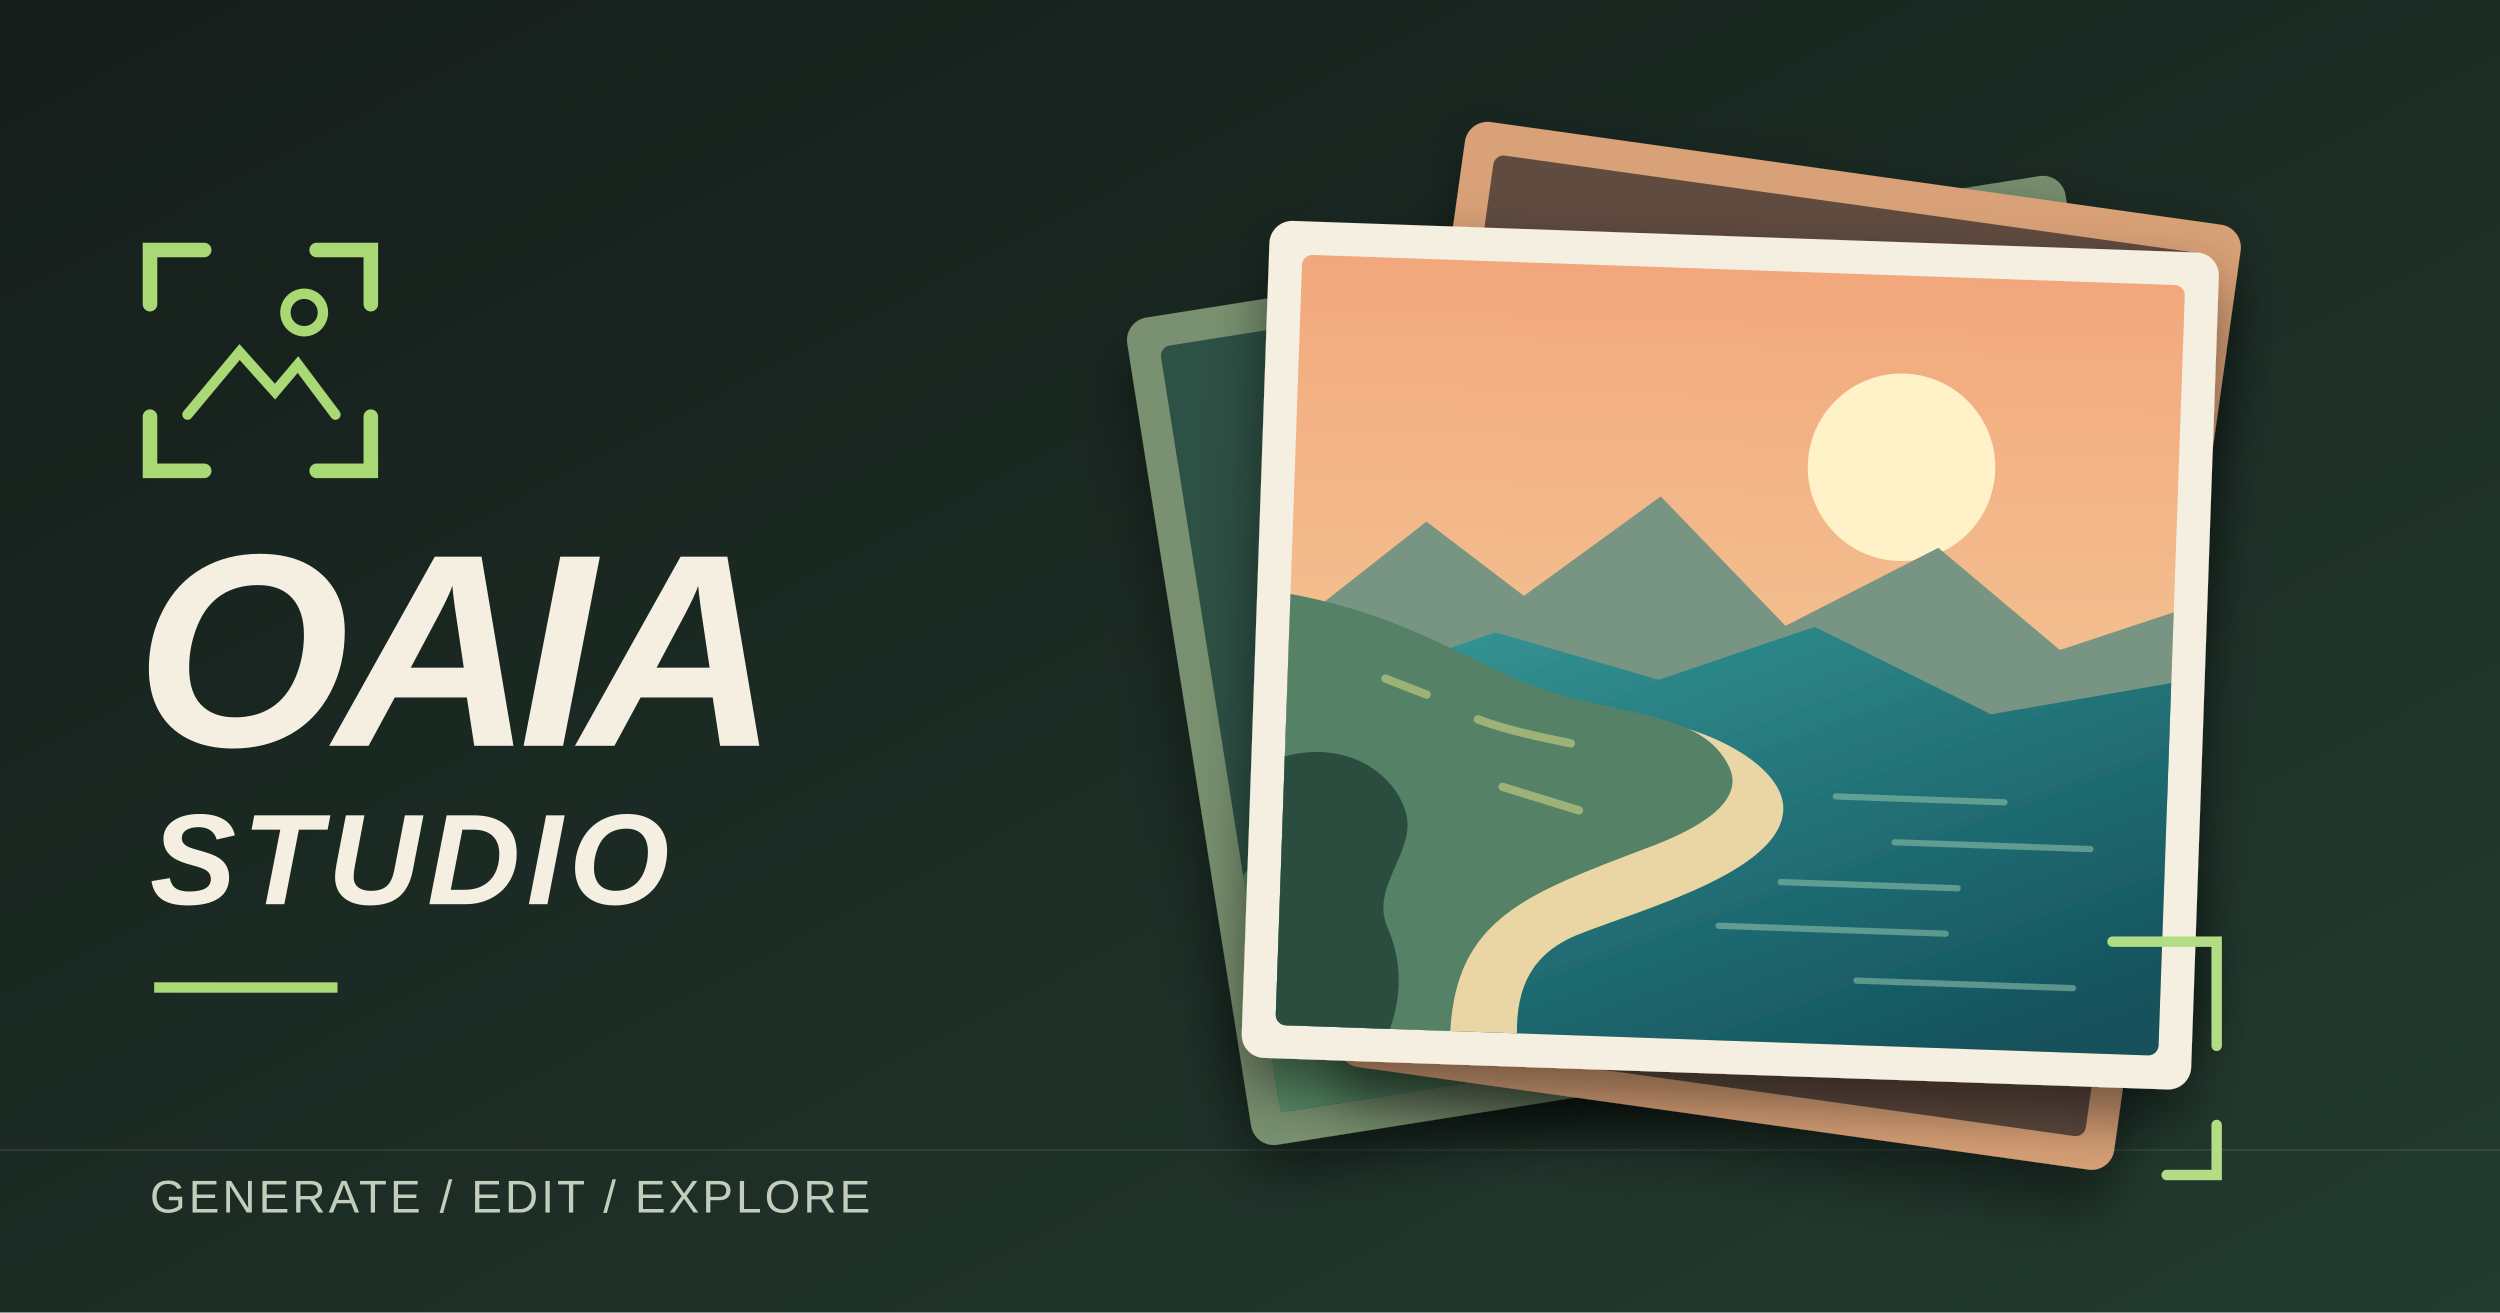
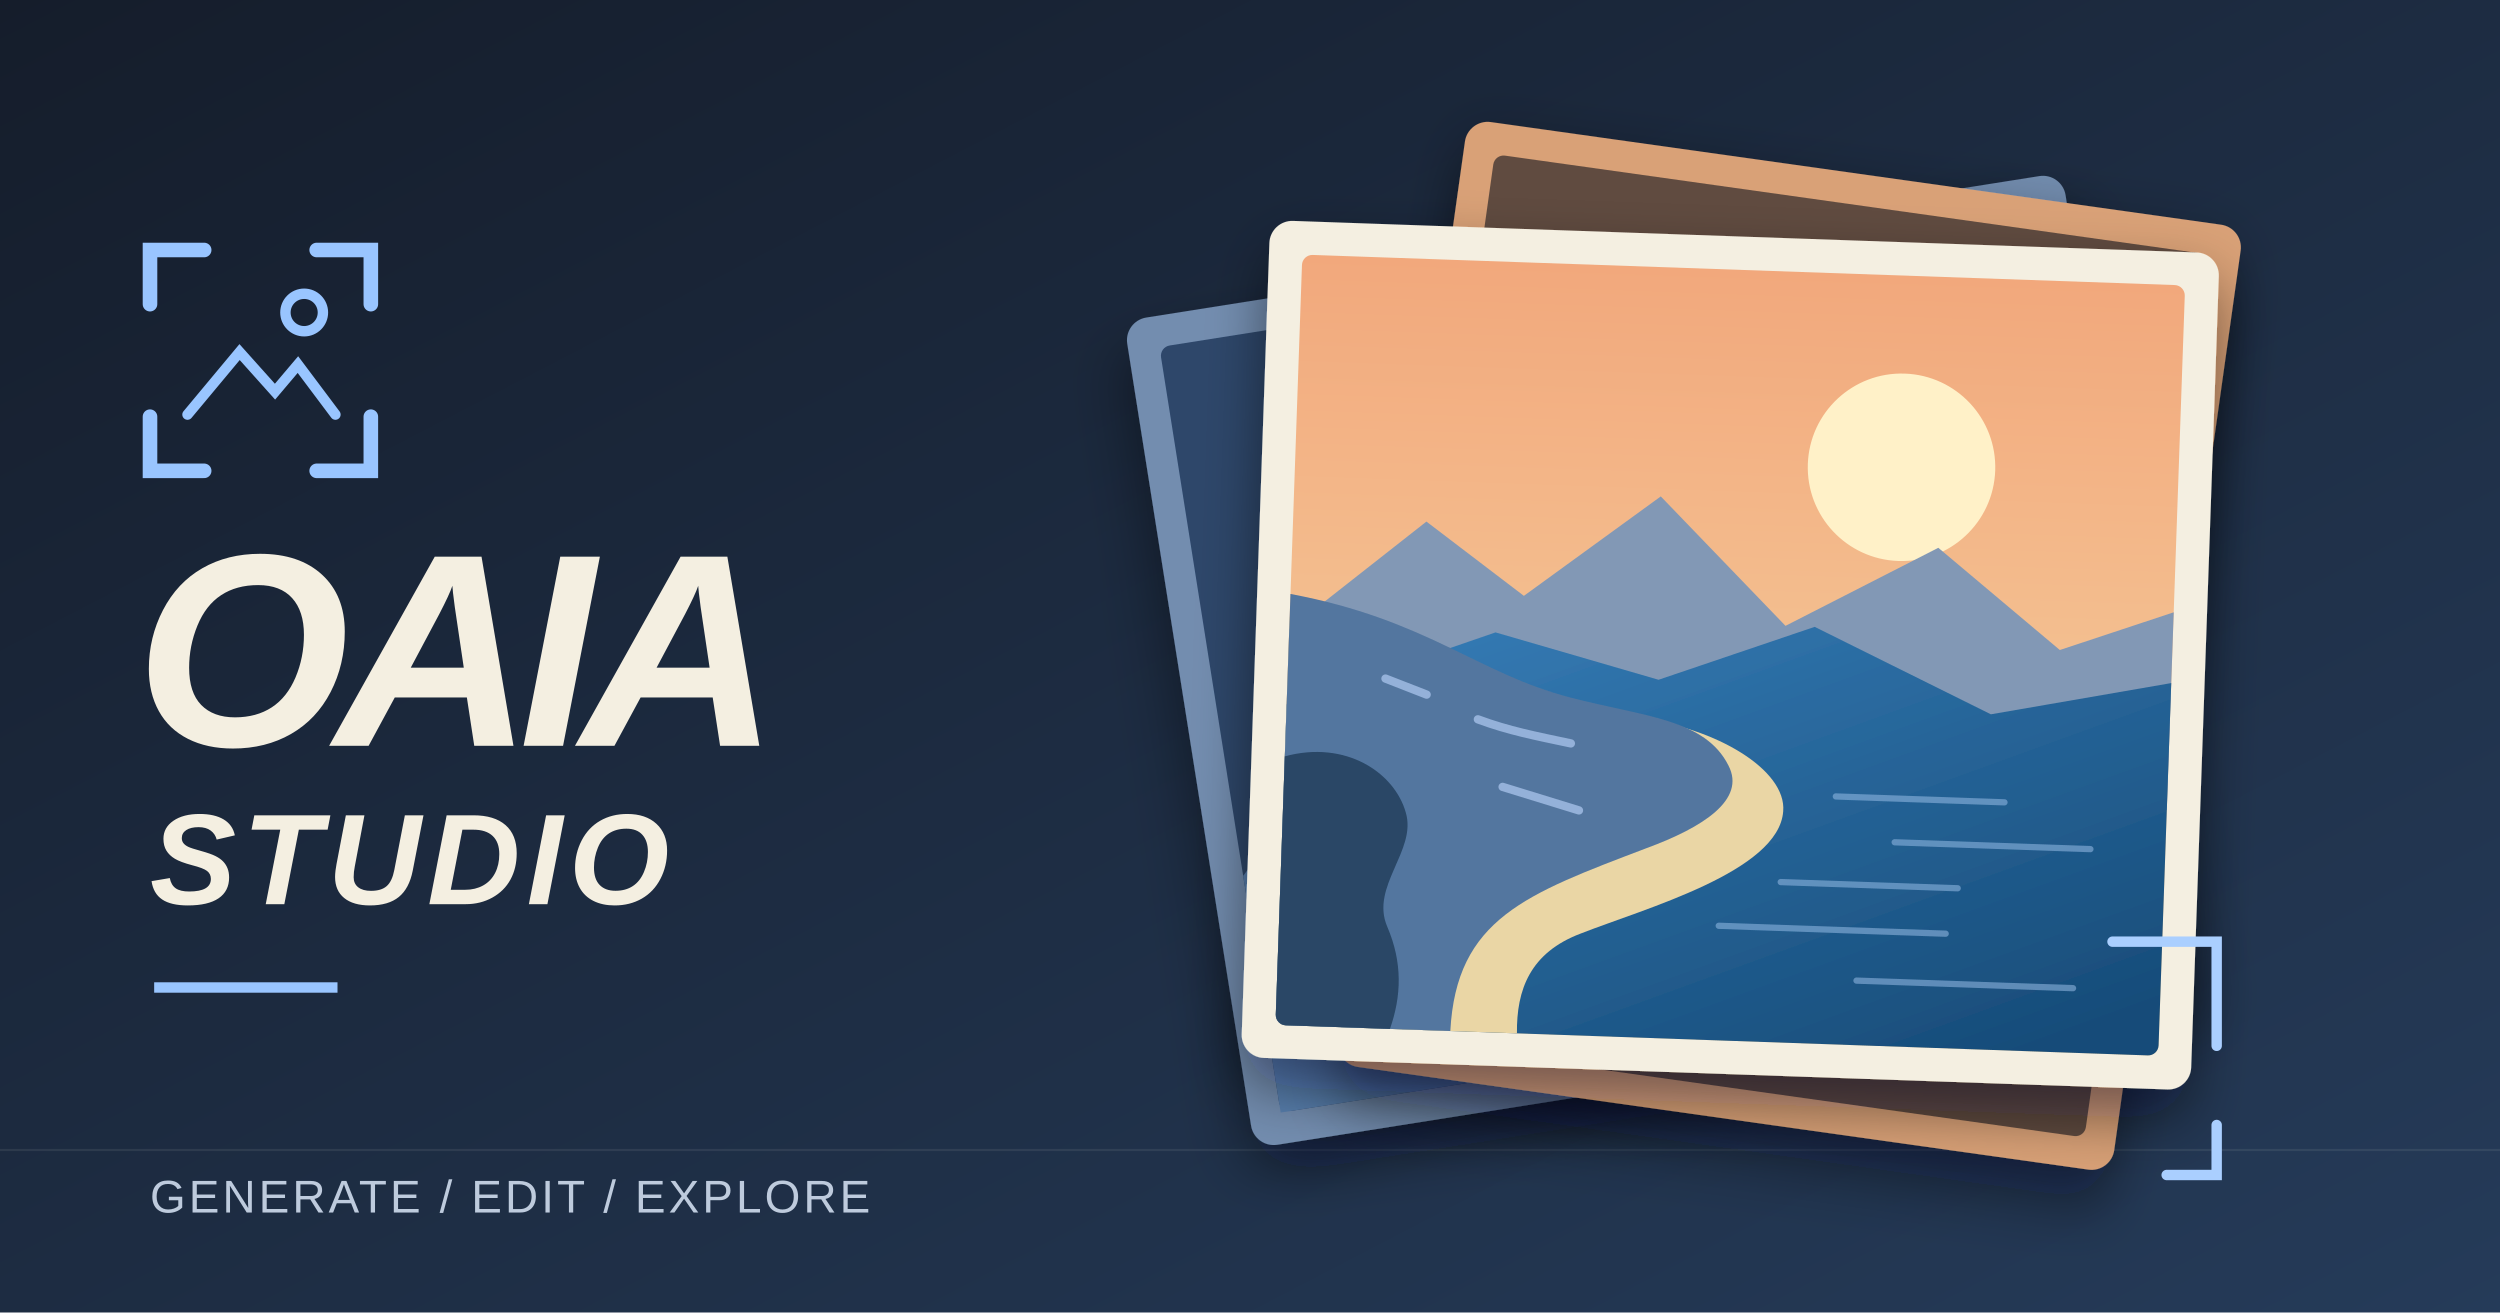
<svg xmlns="http://www.w3.org/2000/svg" width="1200" height="630" viewBox="0 0 1200 630" role="img" aria-labelledby="title desc">
  <defs>
    <linearGradient id="backdrop" x2="1" y2="1">
-       <stop stop-color="#151d1a" />
-       <stop offset="1" stop-color="#233b30" />
+       <stop stop-color="#151d2b" />
+       <stop offset="1" stop-color="#253b59" />
    </linearGradient>
    <linearGradient id="sky" x2="0" y2="1">
      <stop stop-color="#f2a87c" />
      <stop offset="1" stop-color="#f5d7a4" />
    </linearGradient>
    <linearGradient id="water" x2="0.85" y2="1">
-       <stop stop-color="#379b9a" />
-       <stop offset="1" stop-color="#13515c" />
+       <stop stop-color="#377fba" />
+       <stop offset="1" stop-color="#174c79" />
    </linearGradient>
    <clipPath id="canvas">
      <rect width="424" height="370" rx="5" />
    </clipPath>
    <filter id="shadow" x="-30%" y="-30%" width="170%" height="170%">
-       <feDropShadow dx="0" dy="14" stdDeviation="14" flood-color="#08120e" flood-opacity=".48" />
+       <feDropShadow dx="0" dy="14" stdDeviation="14" flood-color="#09111e" flood-opacity=".48" />
    </filter>
  </defs>
  <rect width="1200" height="630" fill="url(#backdrop)" />
  <path d="M0 552H1200" stroke="#f4efe1" stroke-opacity=".08" />
-   <g transform="translate(72 120)" fill="none" stroke="#a8d974" stroke-width="7" stroke-linecap="round">
+   <g transform="translate(72 120)" fill="none" stroke="#99c5ff" stroke-width="7" stroke-linecap="round">
    <path d="M0 26V0h26m54 0h26v26M0 80v26h26m54 0h26V80" />
    <path d="m18 79 25-30 17 19 11-13 18 24" stroke-width="5" />
    <circle cx="74" cy="30" r="9" stroke-width="5" />
  </g>
  <g fill="#f4efe1" font-family="Arial, Helvetica, sans-serif" font-weight="900" font-style="italic">
    <text x="65" y="358" font-size="132" letter-spacing="-7">OAIA</text>
    <text x="72" y="434" font-size="62" letter-spacing="3">STUDIO</text>
  </g>
-   <path d="M74 474h88" stroke="#a8d974" stroke-width="5" />
-   <text x="72" y="582" fill="#c2cdbb" font-family="Arial, Helvetica, sans-serif" font-size="22" letter-spacing="1.5">GENERATE / EDIT / EXPLORE</text>
+   <path d="M74 474h88" stroke="#99c5ff" stroke-width="5" />
+   <text x="72" y="582" fill="#becbdd" font-family="Arial, Helvetica, sans-serif" font-size="22" letter-spacing="1.5">GENERATE / EDIT / EXPLORE</text>
  <g transform="translate(568 116) rotate(-9 228 201)" filter="url(#shadow)">
-     <rect width="456" height="402" rx="11" fill="#79916f" />
-     <rect x="15" y="15" width="426" height="372" rx="5" fill="#2d5145" />
-     <path d="M15 272 132 155l103 107 85-82 121 105v102H15Z" fill="#598b66" />
+     <rect width="456" height="402" rx="11" fill="#738daf" />
+     <rect x="15" y="15" width="426" height="372" rx="5" fill="#2d476b" />
+     <path d="M15 272 132 155l103 107 85-82 121 105v102H15Z" fill="#597fae" />
  </g>
  <g transform="translate(671 81) rotate(8 188 229)" filter="url(#shadow)">
    <rect width="376" height="458" rx="11" fill="#d9a177" />
    <rect x="15" y="15" width="346" height="428" rx="5" fill="#614c41" />
    <circle cx="248" cy="120" r="64" fill="#e7bb87" />
  </g>
  <g transform="translate(618 130) rotate(2 227 200)" filter="url(#shadow)">
    <rect x="-16" y="-16" width="456" height="402" rx="11" fill="#f4efe1" />
    <g clip-path="url(#canvas)">
      <rect width="424" height="370" fill="url(#sky)" />
      <circle cx="291" cy="92" r="45" fill="#fff1c8" />
-       <path d="M0 180 64 126 112 160 176 110 238 170 310 130 370 177 424 157v95H0Z" fill="#789583" />
+       <path d="M0 180 64 126 112 160 176 110 238 170 310 130 370 177 424 157v95H0Z" fill="#8298b5" />
      <path d="M0 216 99 178 178 198 252 170 338 209 424 191v179H0Z" fill="url(#water)" />
      <path d="M0 174c66 6 116 39 170 43 36 3 71 22 70 42-1 29-65 49-95 62-24 10-30 28-29 49H0Z" fill="#ead6a5" />
-       <path d="M0 163c66 10 91 35 136 45 36 8 65 8 77 30 9 16-11 30-38 41-57 24-90 37-91 91H0Z" fill="#548266" />
-       <path d="M0 241c29-9 53 6 59 25 6 18-16 36-7 55 8 17 8 33 3 49H0Z" fill="#294e40" />
-       <path d="M265 251h81m-52 21h94m-148 21h85m-114 22h109m-42 24h104" fill="none" stroke="#94c7ae" stroke-opacity=".55" stroke-width="3" stroke-linecap="round" />
-       <path d="M92 220c15 5 28 7 45 10m-32 22 37 10M47 202l20 7" fill="none" stroke="#9db276" stroke-width="4" stroke-linecap="round" />
+       <path d="M0 163c66 10 91 35 136 45 36 8 65 8 77 30 9 16-11 30-38 41-57 24-90 37-91 91H0Z" fill="#53769f" />
+       <path d="M0 241c29-9 53 6 59 25 6 18-16 36-7 55 8 17 8 33 3 49H0Z" fill="#294766" />
+       <path d="M265 251h81m-52 21h94m-148 21h85m-114 22h109m-42 24h104" fill="none" stroke="#96bce6" stroke-opacity=".55" stroke-width="3" stroke-linecap="round" />
+       <path d="M92 220c15 5 28 7 45 10m-32 22 37 10M47 202l20 7" fill="none" stroke="#94b1d9" stroke-width="4" stroke-linecap="round" />
    </g>
  </g>
-   <g transform="translate(1014 452)" stroke="#b3dd84" stroke-width="5" fill="none" stroke-linecap="round">
+   <g transform="translate(1014 452)" stroke="#aacfff" stroke-width="5" fill="none" stroke-linecap="round">
    <path d="M0 0h50v50M50 88v24H26" />
  </g>
</svg>
